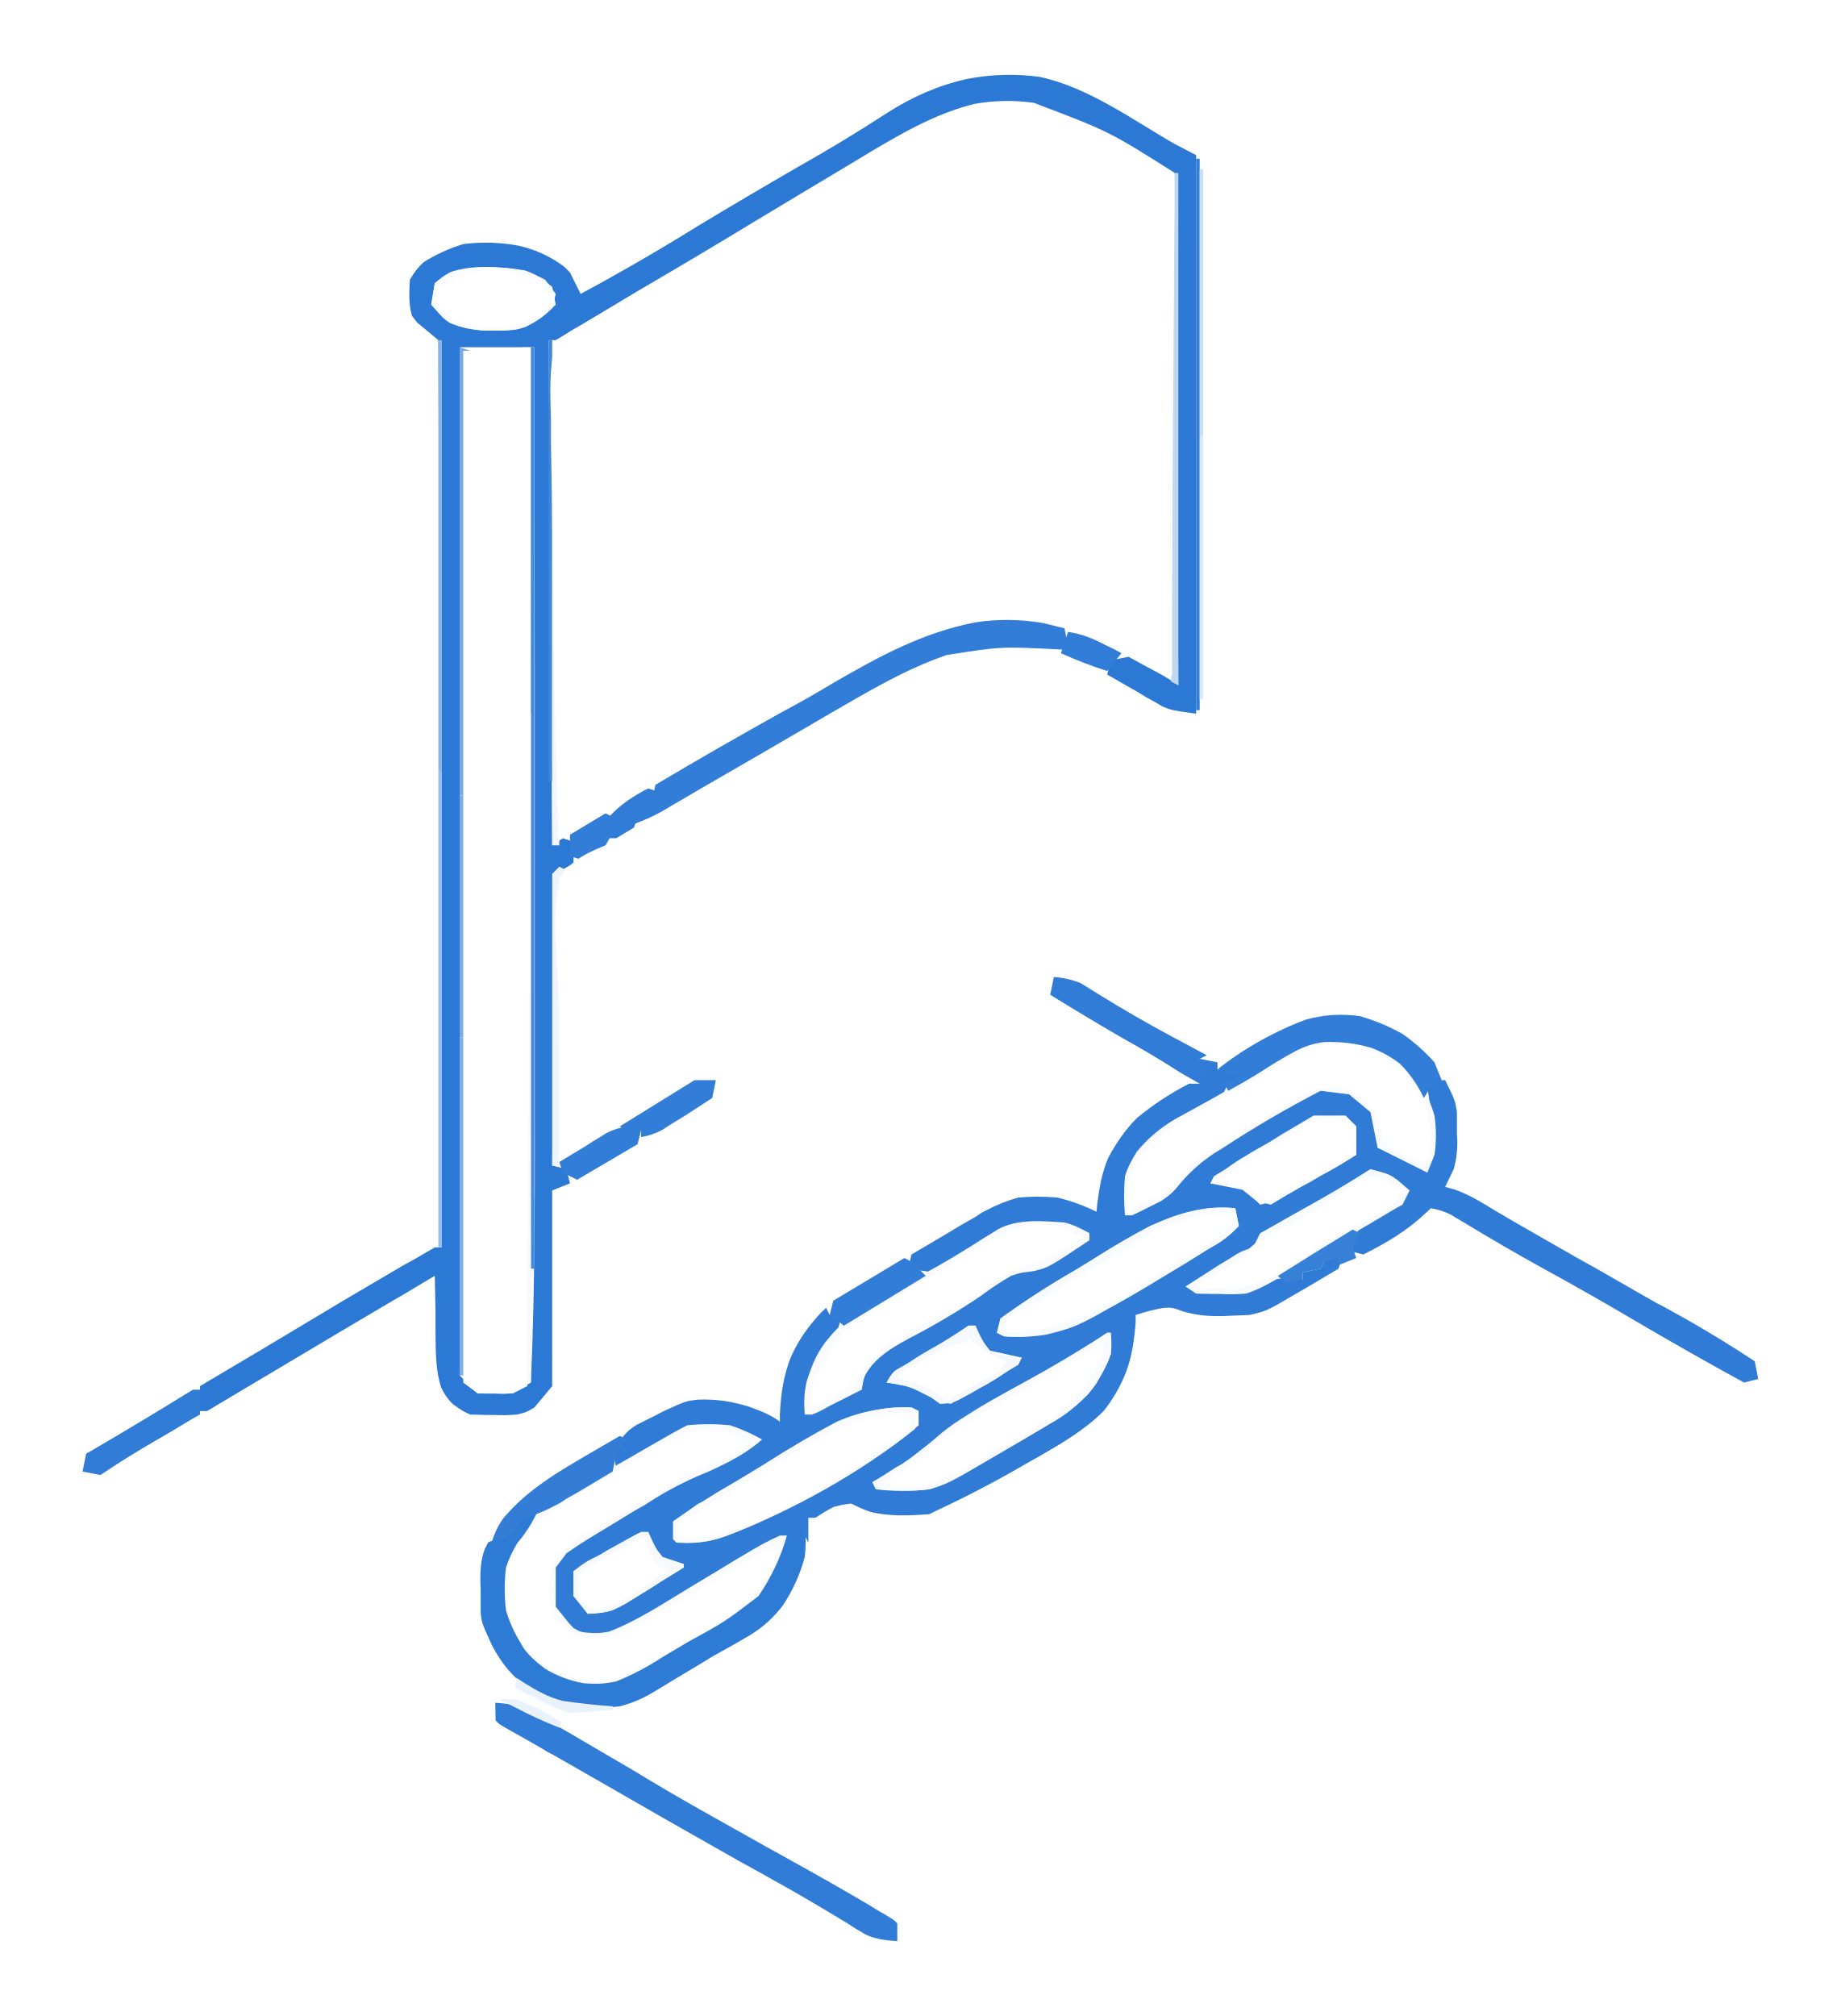
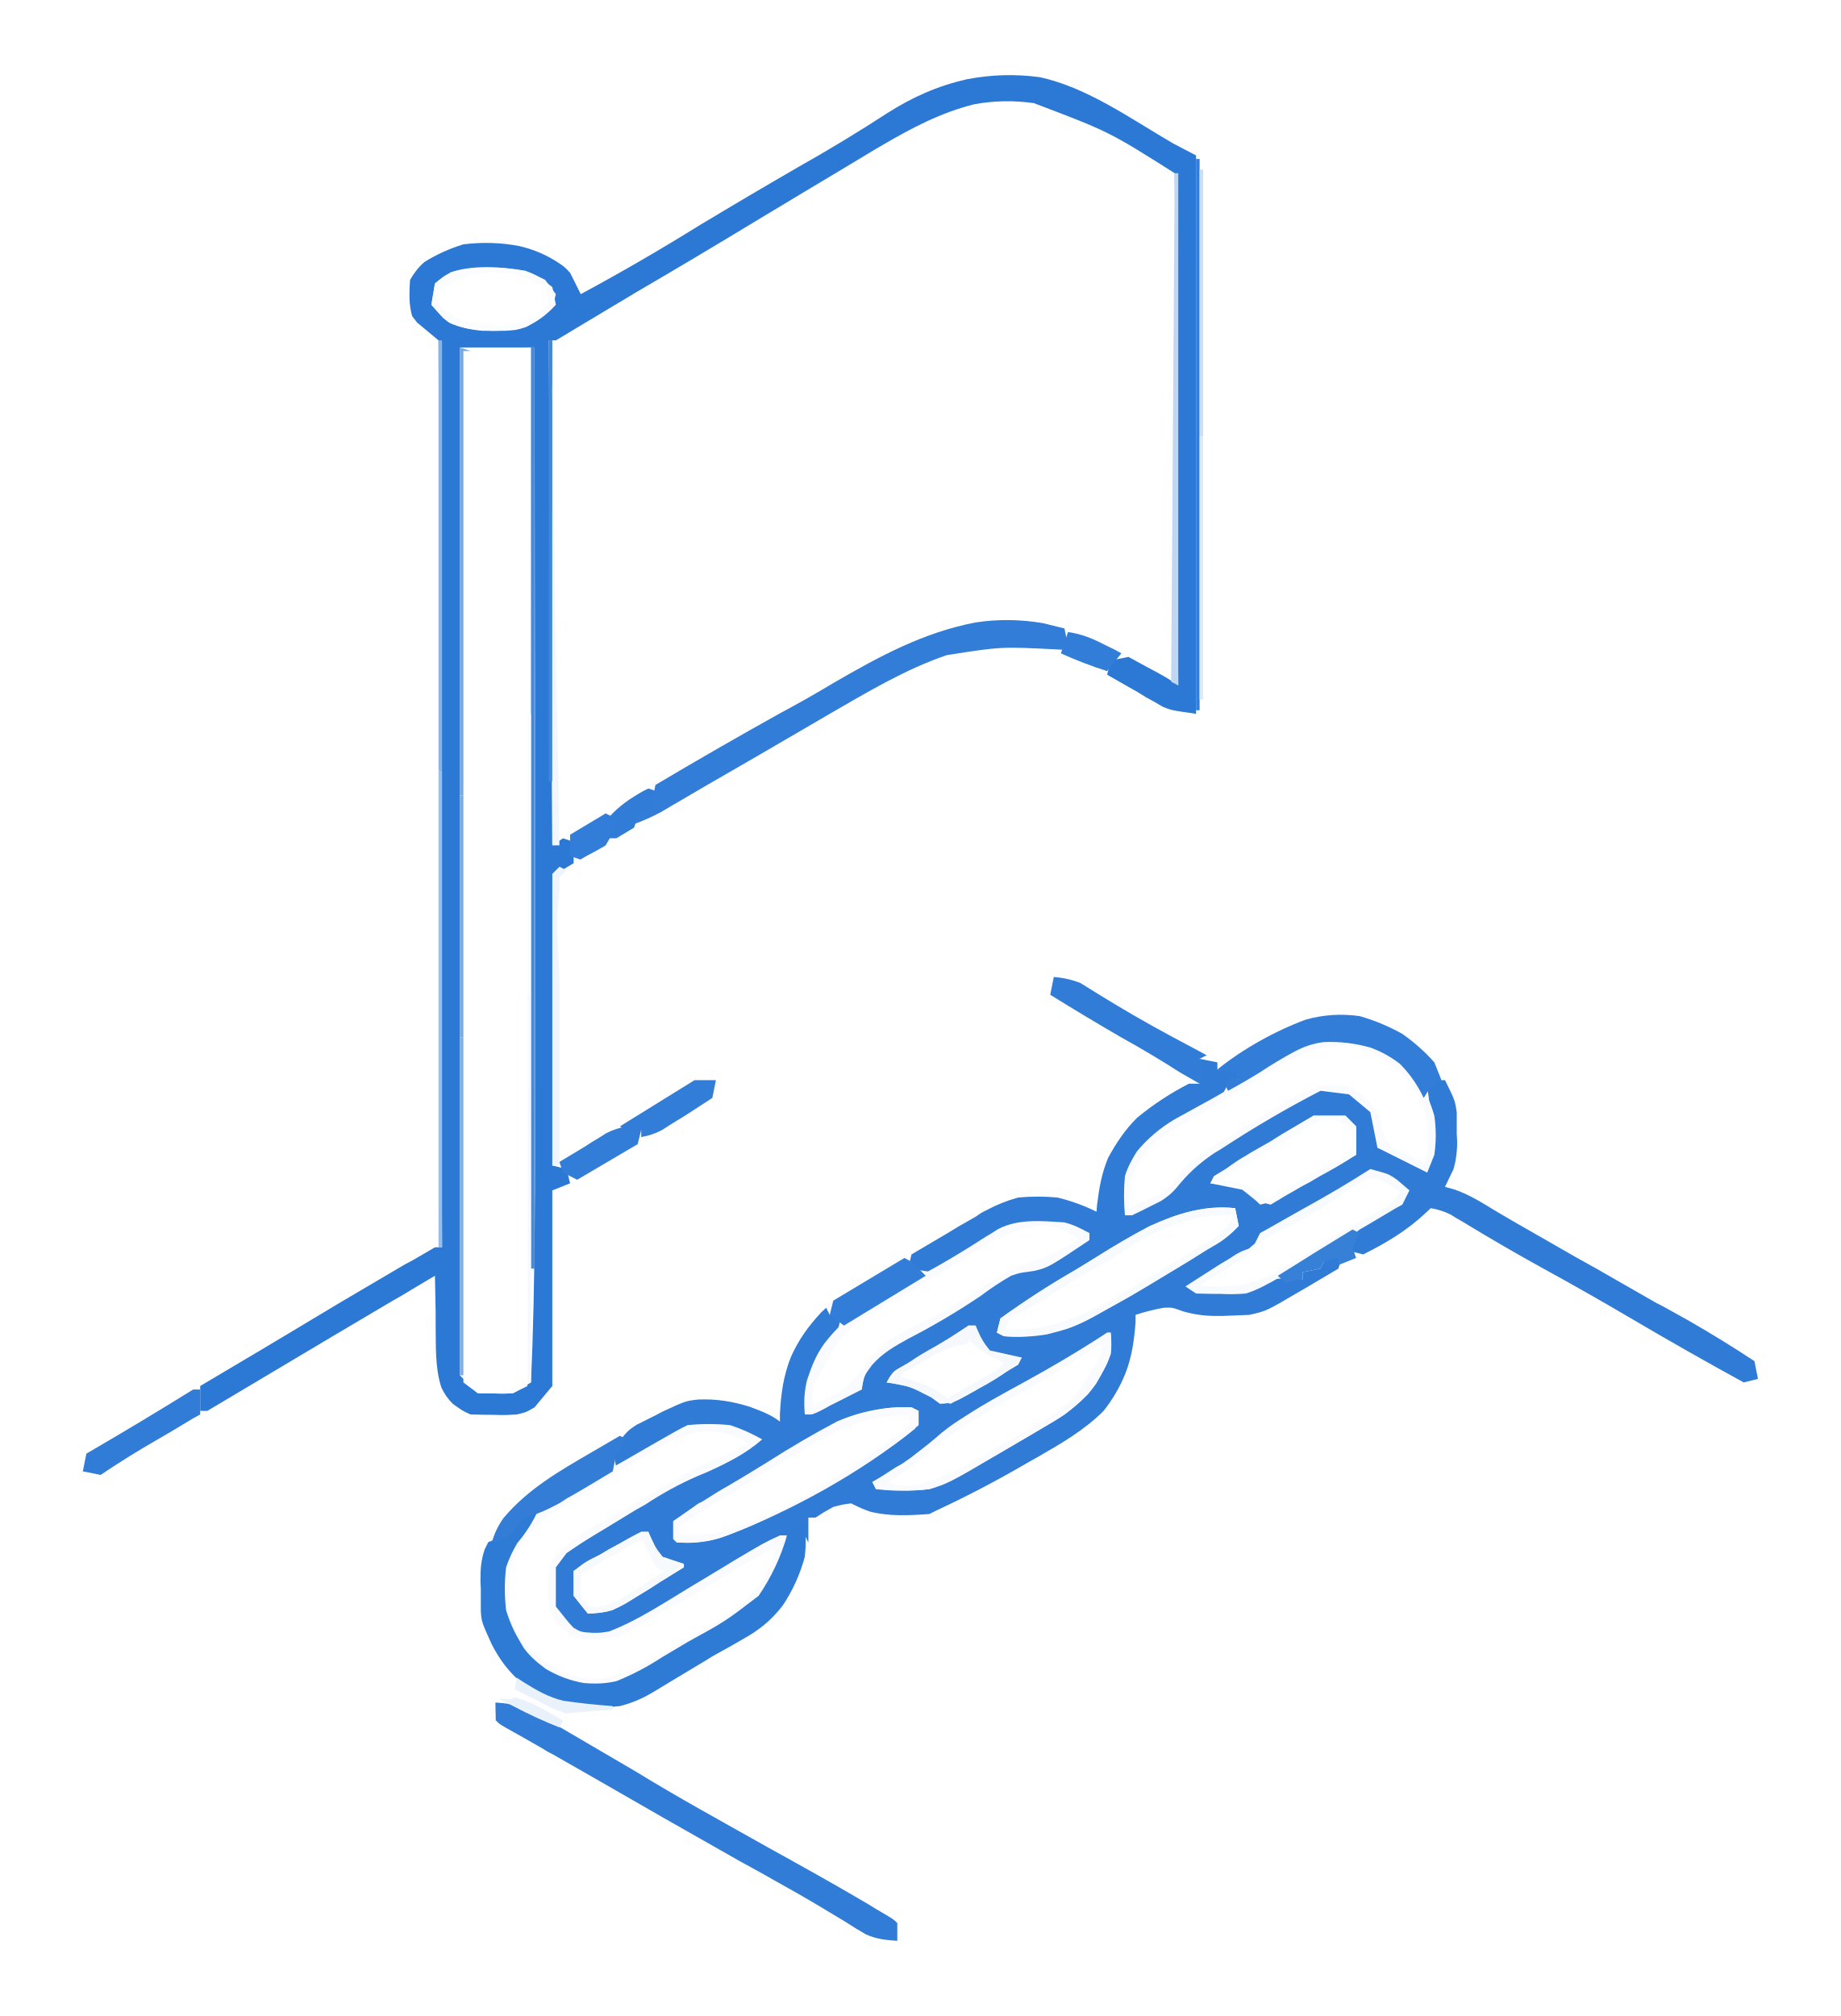
- <svg xmlns="http://www.w3.org/2000/svg" data-slopcamera-line-weight="1.5" width="557" height="610" viewBox="21.946 21.392 513.109 566.653">
+ <svg xmlns="http://www.w3.org/2000/svg" data-slopcamera-line-weight="2.5" width="557" height="610" viewBox="23.922 21.301 509.157 566.834">
  <defs>
    <mask id="a" width="557" height="610" x="0" y="0" mask-type="luminance" maskContentUnits="userSpaceOnUse" maskUnits="userSpaceOnUse">
      <path d="M0 0h557v610H0z" />
      <path d="M0 0h557v610H0zm275.4 49.4q-9.6 5.3-18.7 11.2-10.5 6.6-21.3 12.6-16 9.3-31.8 19-10.2 6.1-20.6 11.8l-.7-1.5Q181 99.6 179 97q-4.4-3.7-9.8-5.7c-5.1-1.6-10.5-1.8-15.8-1.8-3.8.6-6.6 1.6-10 3.3-3 1.4-3 1.4-5.4 3.2-1.8 2-1.8 2-3 4v8l1.8 2.9 1 1.6 1.2 1.5 4 2-1 256-26 15-18.3 11-27.3 16.2L44 430l-1 5 5 1 2.3-1.5 23.2-13.9 9.6-5.6 1.9-1 14.2-8.5 23-13.7L142 380v2.6l.2 9.4v4c0 7.8 0 7.8 1.6 15.4q1.2 2.5 3.2 4.6c2.6 2 2.6 2 5 3 7.6.4 7.6.4 15-.5 1.8-.7 1.8-.7 4-2.5l4-5v-55l5-2 5.2-3 3-1.6 3.1-1.9 3.2-1.9q12.9-7.5 25.5-15.6l1-5h-6l-2.4 1.5-9 5.4-3.8 2.4-5.6 3.4-1.7 1q-8.2 4.9-16.5 9.3 0-15.6.3-31l.1-14.5.2-14v-14.9l.4-5.6c1-2.5 1-2.5 2-4l2-.8q5.1-2.1 9.8-5l2-1.1q11-6.2 21.6-12.5l31-17.9 10.5-6.1c8.8-5.2 17.4-10.2 27.1-13.6l2.2-1c5-1.9 9.9-2.2 15.2-2.3h5.2c5.7 0 11 .4 16.4 2.3q6 3 11.7 6.4l6 3.5 2.8 1.7q4.2 2.3 8.5 4.4c2.8.3 2.8.3 5 0 1-1.7 1-1.7 2-4 .3-2.9.3-2.9.3-6.1V71.8c-.2-2.8-.2-2.8-1.3-5.2l-1-1.6-2-1.1-14.5-8-2.7-1.5-5.6-3c-6.7-3.8-13.7-7.5-21.4-8.8q-3-.2-6.1-.1h-2.2c-9.3.4-17.6 3-26 7M316 296l-1 5 24 14.2 16 9.8-2.4 1.6-8.2 5.4q-1.6 1.2-3.3 2.2c-2.5 1.8-4.1 3.8-6 6.4-2.2 3.5-4.4 7-5.6 11.1q-1.1 5-1.5 10.3l-4.2-2.2q-4.5-1.7-9.4-2l-2.6-.1-2.7-.1c-4.5.6-8 2.4-12.1 4.4l-10.8 6-3 1.7-9.2 5.3-2.9 1.7q-4 2.2-8.1 4.7l-2.4 1.4Q252.7 387 247 394q-2 3-3.4 6.3l-1.4 3c-1.8 4-2.4 7.5-2.8 11.9l-.2 3.3-.2 2.5-1.5-.8c-4.4-2.3-8.6-4.4-13.5-5.2q-5-.6-10 0-4.6 1.5-9 4l-2.4 1.3q-4.4 2.2-8.6 4.7l-2 1.1c-16 9-16 9-30 20.8q-3.9 4.8-6.3 10.4c-1.4 5.5-1.4 11.1-1 16.8.5 3.6 1.6 6.6 3 9.9q2.9 4.3 6.3 8c.8 2.4.8 2.4 1 4l-1 3-5 1v5q7.8 5 15.9 9.4 11.5 6.4 23.1 13.1 11 6.5 22.3 12.7Q244 553.3 267 567h5v-5q-14.2-9.2-29.2-17.2-20-10.7-39.4-22.3l-2-1.1-9.7-5.8-3.6-2.1-1.6-1q-4.6-2.7-9.5-4.5l1-4 1-1h2.5l3.4-.2 3.4-.2c3.7-.4 6.8-1.7 10.2-3.3q7-3.6 13.8-7.6l1.5-.8c12.8-6.9 12.8-6.9 24.1-15.8 3.4-4.2 5.4-8.8 7.3-13.8 1.2-3.4 2-6.4 1.9-10l-.1-3.3 2.3-.9 6.7-3.1 4.4 1 2.4.5c2.2.5 2.2.5 4.2 1.5q7 1.1 14 0c5-1.6 9.5-4.2 14-6.8l6-3.4c16-8.2 16-8.2 29.6-19.4q4-5.2 6.4-11.4 2.4-7.4 2-15c2-1 2-1 5-2q5 0 9.8 1.5c5.5 1.2 11.6 1.1 17.2.5 7.1-1.9 13.3-5.6 19.5-9.6q5.3-3.3 10.8-6.4l2.9-1.6 5.6-3.1c4.7-2.7 8.6-5.2 12.2-9.3 4.1 1.3 7.6 2.8 11.4 5l1.5.8 4.9 2.9 3.4 2 7.2 4.2 16.8 9.7 1.6 1 31.9 18 9.3 5.4 4-1-1-5q-16-9.8-32.4-19l-1.6-.9-6.4-3.5-15.6-8.9-2.6-1.4-12.3-7.2-2.4-1.4-4.4-2.7-2-1.1-1.6-1q-2.8-1.4-5.7-1.9l1.5-3q1.6-3.7 2-7.8c.2-4.7.2-9.4-1-14q-2-5.6-5.5-10.2-3.9-4.7-9-8-5.7-3.2-12-5c-3.8-.6-7.2-.6-11 0-7.4 1.8-13.8 5.4-20.2 9.3l-1.7 1-1.5 1q-2.7 1.2-5.6 1.7l-11.7-6.4-4-2.2Q333 304.1 320 296z" />
      <path d="M310.7 49.4c8.3 2 15 5.3 22.2 9.6l3.4 2 13.7 8v144q-5.1-2-9.8-4.5c-13-7-13-7-27.2-11.2-8.5-.9-16.3-.8-24.7 1.1-16.4 4.3-31 13.6-45.5 22.2q-7.5 4.4-15 8.5-11.2 6.2-22.5 13L178 258h-2l-.5-43.5v-3.2q-.7-47.2-.5-94.3 9-6.1 18.5-11.4 12-6.8 23.7-14 .8-.3 1.6-.9l8-4.8 9.6-5.8 1.6-1 8-4.7 14.6-8.8c21.4-13 21.4-13 33.7-16.1q8.1-1.5 16.4 0" />
      <path fill="#f2f2f2" d="m357 319 5 1v2h5l1 3-3 1-2 4-1.4.7-6.2 3.5-2.2 1.2q-6.7 3.4-12.2 8.6c-2 2.5-3 5-4 8q-.9 5.5-1 11l6.6-3.6 1.9-1q4-1.9 7-5l1.4-1.8c2.8-3.5 5.8-5.7 9.6-8l2.4-1.5 2.5-1.5Q379 333.5 391 327l8 1 3.4 2.9 2 1.6 1.6 1.5 1 2v8l2 .2c4.2 1.1 7.4 3.4 11 5.8 1-1.7 1-1.7 2-4 .6-6.4 0-12.7-1-19l2-2h3c2.8 5.7 2.8 5.7 3.3 9v6l.1 2q.1 4.1-1 8l-2.4 5 2.5.7c4.2 1.4 7.8 3.7 11.6 6l5.1 3 2.8 1.6 15 8.6 5.4 3 17.1 9.8 1.6.8 7.2 4q9.6 5.5 18.7 11.5l1 5-4 1q-15.7-8.6-31-17.6-12.7-7.5-25.5-14.5-11.4-6.3-22.4-13l-1.9-1.1-1.6-1q-2.6-1.3-5.6-1.8l-1.4 1.3c-5.3 5-11 8.4-17.6 11.7l-4-1 1-4c3-3.4 5.8-5.6 9.8-7.8l4.2-2.2v-4l-7-4q-5.7 2.1-10.9 5.2l-1.7 1-3.4 2-5.3 3c-5.8 3.3-11 6.6-16 11.2q-4.1 3.6-9.2 6l-2 1.1-4.5 2.5 2 1q7 .5 14 0 2.8-1 5.3-2.3c1.7-.7 1.7-.7 4.1-.9l6.6.2v-2l5-1 2-4 4 1-1 3-9.1 5.4-2.6 1.5c-8.5 5-8.5 5-13.3 6.1l-7.4.3h-2c-3.3 0-6.1-.4-9.3-1.3-3-1.1-3-1.1-5.4-1q-4 .7-7.9 2v2c-.4 5.1-1 9.6-2.8 14.3q-2.3 5.8-6.2 10.7c-5.4 5.4-11.8 9.1-18.4 12.9l-3.2 1.8Q295.9 440 283 446l-2 1c-5.6.4-11.3.7-16.7-.7-2.2-.8-2.2-.8-5.3-2.3-2.3.3-2.3.3-5 1-2.7 1.5-2.7 1.5-5 3h-2v7l-2-4-2 2-4.5 1.7q-8.4 3.5-16 8.4l-5.8 3.5-3 1.7-12.4 7.4-2.1 1.3-2 1.2-1.6 1c-1.6.8-1.6.8-4.6 1.8h-8l-3.4-2.9-2-1.6-1.6-1.5-1-2v-11q2.8-4.2 6.7-7.3l6-3.4 4.5-2.6 2.4-1.3 9.5-5.8c6.4-4 12.3-7.5 19.6-9.8 3.6-1.3 6.4-3.4 9.3-5.8q-5.1-2.5-10.7-3.5c-3.3-.2-6-.1-9.3.5-5.3 2-10.2 5-15 8l-3 1.8-2 1.2-1-5c4-5.3 4-5.3 6.7-7.1l5.4-2.7 1.9-1c6.5-3 6.5-3 10-3.4 5.2-.2 9.5.5 14.4 2 3.2 1.2 6 2.2 8.6 4.2v-2.2c.3-5.7 1-10.7 3.1-16 2.2-4.9 4.9-8.6 8.5-12.5l1.4-1.3 1 2 3 1c-.3 1.8-.3 1.8-1 4l-2.9 3.9q-2.3 3.1-3.7 6.9-1.4 6-2.4 12.2l2.7-1.5 3.6-2 1.8-1 4.9-2.5h3l1-6c4.8-4.7 9.7-8.1 15.7-11.2q6.4-3.6 12.6-7.4l2.3-1.4q5-3 9.7-6.3l2.7-1.7 5-.5c4.7-1.2 9-4.7 13-7.5h2v-2c-5.6-2-10.8-2.3-16.7-2.4-3.3.4-5.5 1-8.4 2.4q-5.6 3-10.8 6.2l-2.4 1.4-5.7 3.4-7-1 1-4 10-5.9 3.3-2 4.9-2.8c1.4-1 1.4-1 3-1.8q4.1-2.2 8.8-3.5 5.5-.5 11 0 5.8 1.4 11 4l.2-2.2c.6-4.7 1.3-8.7 3.1-13 2.3-4.2 4.7-7.8 8.1-11.2q6.8-5.6 14.6-9.6h3zm32 16-28 17-1 2 10 2 4 4c3.2-.7 5.8-1.8 8.7-3.4l2.6-1.5 2.8-1.5 2.7-1.6q5.3-2.8 10.2-6v-8l-3-3zm-46 31q-7.6 4-15 8.7l-6 3.7q-10.9 6.3-21 13.6l-1 4 2 1q6.6.5 13-1c13.3-4 25-11.7 36.8-18.8l2-1.2 5.3-3.3 1.7-1q4-2.2 7.2-5.7l-1-5c-8.5-1-16.4 1.6-24 5m-91 25 1 2Zm40 3-1.5 1q-8.4 5.6-17 10.4c-2.5 1.4-2.5 1.4-3.8 3.3l-.7 1.3 1.8.3c6.3 1.2 6.3 1.2 9.1 2.7l4.1 3c2.2-.1 2.2-.1 5-1q4.6-2.4 8.8-5l2.4-1.5 5.8-3.5 1-2-9-2c-1.9-2.4-3-4-4-7zm39 2-2 1.3q-10 6.4-20.4 12.1c-16.6 9.1-16.6 9.1-31.4 20.7-3.7 3.2-8 5.5-12.2 7.9l1 2q7.5.9 15 0c5.8-1.7 10.9-5 16-8l3-1.7 8.4-4.9 3.4-2c7.5-4.3 7.5-4.3 13.8-10.1q4.2-5.1 6.4-11.3c.3-2.1.2-3.8 0-6zm-76 25q-9.8 5.2-19.2 11.2-7 4.4-14 8.4l-4.8 3q-1 .4-2 1.2l-6 4.2v5l1 1c4.2.1 7.8 0 11.8-1.2 15-5 28.7-13.6 42.2-21.7l2.2-1.4q6.2-3.8 11.8-8.7v-4l-2-1q-10.9-.4-21 4m-55 31-4.1 2.2-2.4 1.3-2.6 1.4-2.5 1.5c-4 2-4 2-7.4 4.6v7l4 5q3.6 0 7-1 5.3-2.9 10.4-6l2.8-1.8 6.8-4.2v-1l-6-2c-1.9-2.4-3-4-4-7z" />
      <path fill="#f7f7f7" d="M312 43c13.3 2.8 25.8 11.8 37.5 18.6L356 65v157c-7-1-7-1-9.4-2l-2.2-1.3-2.4-1.3-2.4-1.5-2.5-1.4-6.1-3.5 1-4 5-1 5.3 2.9 3 1.6c2.7 1.5 2.7 1.5 5.7 3.5l-1-144c-18.5-11.7-18.5-11.7-39.6-19.7q-8.4-1.2-16.7.3c-9.3 2.3-17.5 6.6-25.7 11.4l-1.9 1.1-11.3 6.8-8.7 5.2-13.8 8.3q-16.8 10.2-33.6 20L176 117h-2l1 142 3-2 3 1v6l-5 3-1 82 4 1 1 4-5 2v55l-5 6c-2.4 1.4-2.4 1.4-5 2-3.3.2-3.3.2-6.8.1h-1.8l-4.4-.1c-2.2-1-2.2-1-5-3q-2-2-3.2-4.6c-1.8-5.5-1.5-11.6-1.6-17.3V390l-.2-10-1.7 1-8.2 4.9-1.6.9-16.9 10L78 418h-2v-7l2.7-1.6 10.1-6 4.4-2.6 22.7-13.6 17.5-10.3 2.6-1.4 6-3.5h2l-1-255-6-5-1.4-1.8c-1-3.4-.8-6.7-.6-10.2 1.2-2 2.2-3.4 4-5q5.1-3.2 11-5 8-1 15.8.5 6 1.4 11.1 4.8c1.6 1.1 1.6 1.1 3.1 2.7l3 6q16.9-9.1 33.3-19.3 13.8-8.3 27.8-16.4 12.8-7.2 25.1-15.2c7.1-4.5 14-7.6 22.3-9.5q10.3-2 20.5-.6M146.4 97.9c-2 1.1-2 1.1-4.4 3.1l-1 6 2.1 2.4 1.2 1.3c1.8 1.5 1.8 1.5 4.5 2.4 4.4 1.2 8.4 1.3 13 1.2 3.1-.2 3.1-.2 5.7-1 2.8-1.4 5-2.8 7.2-5l1.3-1.3-1-5-2.7-2-1.6-1c-1.7-1-1.7-1-3.4-1.6-6.6-1.1-14.6-1.7-21 .5M149 119v289l5 5h10l5-3c1.3-28.5 1.1-57 1.1-85.4V214l-.1-95z" />
      <path d="M169 119v42.9q0 80.6-.5 161v3.3L168 411l-4 2c-2.6.2-2.6.2-5.2.1H156l-2-.1-4-3V120c17-1 17-1 19-1" />
      <path fill="#070707" d="M213 422q6-.6 12 0 4.6 1.5 9 4c-4.5 4-9.6 6.5-15 9l-3.1 1.3q-7.6 3.3-14.7 8l-3 1.7-8.2 5-2 1.2c-4.6 2.8-4.6 2.8-9 5.8l-3 4v11l2.4 3 1.3 1.6 1.3 1.4c2.1 1.2 2.1 1.2 5.4 1.4 2.2 0 2.2 0 4.6-.4 7.8-3 14.9-7.7 22-12l10.3-6.2 2.6-1.6c8.6-5.1 8.6-5.1 13.1-7.2h2q-2 9.1-7 17c-6.7 7.4-17.1 11.9-25.7 16.7l-6 3.6q-4.4 2.7-9.3 4.7-4.6 1-9.1.5c-4-.7-7.2-2-10.6-3.9q-4.6-3.1-7.9-7.5c-1.7-2.6-3-4.9-4-7.8q-1.3-7.1-.4-14.3c1.1-3.8 2.7-6.8 5-10 5.8-6 12.4-10.4 19.7-14.5l2.9-1.7 8.4-4.8 4.5-2.6c8.7-5 8.7-5 11.5-6.4m179.9-108.4c4 0 7.8 0 11.8 1q3.2 1.4 6.3 3.4l2 1.2q2.7 2.2 5 4.8 3.3 5.1 5 11 .8 5.5 0 11l-2 5-14-7-2-10-6-5-8-1q-14.3 7.4-27.7 16.2l-2.3 1.4c-4.3 2.9-7.4 5.8-10.6 9.8-1.4 1.6-2.6 2.5-4.3 3.6l-2.8 1.4-3 1.5-2.3 1.1h-2q-.5-5.5 0-11c.8-2.6 1.9-4.6 3.4-7q4.5-5.4 10.6-9l10.9-6q9-5.1 18-10.8c8.5-5.4 8.5-5.4 14-5.6M319 365c2.7.7 4.6 1.7 7 3v2c-11.4 7.6-11.4 7.6-15.3 8.6l-2 .3c-2.3.3-2.3.3-4.7 1.1q-4.5 2.6-8.6 5.7-9.8 6.6-20.3 12c-3.8 2.1-7.2 4-10.2 7.4-2 2.7-2 2.7-2.7 5.3l-.2 1.6-6.9 3.5-2 1-1.8 1-1.8.9-1.5.6h-2c-.3-3.4-.2-6.2.6-9.6 1.3-3.9 2.5-7.1 5-10.5 3.1-4 6.4-7.1 10.7-9.8l8-4.5 5.3-2.9 3.4-2q9-4.9 17.6-10.5l2-1.2 1.7-1.1c5.7-3 12.5-2.3 18.7-1.9" />
      <path fill="#f3f3f3" d="M168 446h3q-2.3 5-5.8 9.1-2 3.3-3.2 6.9-.7 6 0 12c1 3.3 2.2 6 4 9l1 1.7c1.8 2.4 3.7 4 6.1 5.8q5 3 10.7 4c3.3.3 6 .2 9.2-.5q6.7-2.7 12.8-6.7l7.4-4.4c10.4-5.7 10.4-5.7 19.8-12.9q5.4-7.9 8-17l5-3q.5 4.5 0 9-2 7.4-6.2 13.7c-2.7 3.5-5.5 6-9.2 8.3l-5 2.9-5.4 3-2.6 1.6-7 4.2-2 1.2-3.8 2.3c-3.5 2.2-6.8 3.8-10.8 4.8q-8.6 1-16.8-.6c-4.6-1.6-8.3-4-12-7-3.2-3-5.2-5.9-7.2-9.7-2.9-6.4-2.9-6.4-3.1-9.4V468l-.1-2.1c0-3.3.1-5.8 1.2-9l1-2 2.7-1.1c2-1 3.3-1.9 4.8-3.4z" />
      <path fill="#070707" d="m276 417 2 1-1 5c-15.4 12.4-34.5 23-53 30.1q-5.4 2-11.1 2l-2.9-.1-1-1v-5q16.3-10.7 33.4-20.4l5.2-3.2c5-3.1 9.5-5.5 15.2-6.8l1.8-.5c3.9-1 7.4-1.3 11.4-1.1" />
      <path fill="#efefef" d="m312.9 196.5 6.1 1.5 1 5-1 1-2.1-.1c-15.7-.8-15.7-.8-31 1.6-11.7 4-22.3 10.4-32.9 16.5l-2.9 1.7-16.3 9.5-17.3 10-3.4 2-4.8 2.8-2.7 1.6q-3.7 2-7.6 3.4c.8-1.9.8-1.9 2-4 1.6-1.3 1.6-1.3 3-2l1-5q17.5-10.4 35.3-20.3 7.5-4 14.8-8.4c12.8-7.4 25.2-14.2 40-17q9.3-1.4 18.8.2" />
      <path fill="#080808" d="m367 361 1 5q-9.5 7.4-20 13.4l-1.7 1c-23.2 13.8-23.2 13.8-32.3 16.1q-6 1-12 .5l-2-1 1-4q10.1-7.3 20.9-13.5l5.8-3.4 2.8-1.6 6.1-3.8c9.4-5.7 19.2-9.7 30.4-8.7" />
      <path fill="#f0f0f0" d="M159 500c3.3.2 6 .6 9.1 2l7 3.8 2.7 1.5 20.5 12c12.2 7.5 24.7 14.3 37.1 21.3l6.5 3.6 1.6.9q10.3 5.7 20.5 11.7l2.1 1.3c4.8 2.8 4.8 2.8 5.9 3.9v5c-3.2-.2-5.9-.5-8.8-1.8q-3-1.7-5.7-3.5L253 559l-2.5-1.5q-6.7-4-13.6-7.8l-3-1.7-6-3.3Q207 532.9 186.4 521l-11.2-6.4q-1.5-.7-3-1.7l-5.6-3.2-2.5-1.4-2.3-1.3c-1.7-1-1.7-1-2.7-2z" />
      <path fill="#070707" d="M331 396h1c.2 2.7.2 2.7 0 6-1 2.8-1 2.8-2.6 5.5l-1.4 2.7c-2.6 3.7-5.4 6.2-9 8.8q-6 3.8-12.4 7.5l-5.8 3.4c-14.5 8.5-14.5 8.5-19.8 10.1q-4 .5-8 .3l-2.1-.1-4.9-.2-1-2 2.8-1.7 3.7-2.4 1.8-1q5.1-3.4 9.5-7.3c4.4-4 9.2-6.7 14.3-9.5l2.8-1.6 8.1-4.5 7.8-4.4 1.6-1q7-4 13.6-8.6" />
      <path fill="#080808" d="M405 350c5.2 1.4 5.2 1.4 7.5 3l3.5 3-2 4-2 1.1-7.4 4.4-3.3 1.9q-11 6.3-21.7 13c-3.2 1.8-6.1 3.5-9.6 4.6q-3.6.3-7.3.1h-2l-4.7-.1-3-2 7.8-5 2.2-1.4 2.2-1.3 2-1.3c1.8-1 1.8-1 4.8-2l2-4 2-1.1 7.4-4.2 3.2-1.8q9.3-5.1 18.4-10.9" />
      <path fill="#060606" d="M389 335h9l3 3v8l-2.7 1.5q-10.8 6.1-21.3 12.5l-4-1-5-4-8-1q4.4-4.6 9.9-7.7l1.6-1 5.3-3 3.5-2.2z" />
      <path fill="#050505" d="M159 96.6c4 .1 7.3.5 11 1.9l3 1.5 3 4-1 4c-2.4 2-4.4 3.7-7.3 5.1-4.2 1.4-8.1 1.2-12.5 1.2-2.7-.3-4.8-.6-7.3-1.6-2.8-1.6-4.8-3.2-6.9-5.7l1-6c5.4-4.4 10.3-4.5 17-4.4" />
      <path fill="#efefef" d="M402 307q6.3 1.8 12 5 5 3.5 9 8l2 5-1.4.8c-1.7 1.1-1.7 1.1-2.7 2.8l-.9 1.4-.8-1.6q-2.4-4.5-5.9-8c-2.6-2-5-3.3-8.1-4.5q-6.5-1.9-13.3-1.6c-3 .4-5.4 1.2-8.1 2.6q-5 2.7-10 6-4.2 2.6-8.8 5.1l-1-2 2-2 2 1-1-2-5-1c7.2-5.8 16.2-10.8 24.8-14q7.4-2.1 15.2-1" />
      <path fill="#0a0a0a" d="M200 452h2l2.1 4.5c1 1.7 1 1.7 2.9 3.5l5 1q-5.9 4.8-12.4 8.7l-1.9 1.2c-2.5 1.6-4.8 2.9-7.7 3.6l-5 .5-4-5v-7l15-8.9 2.2-1.2z" />
      <path fill="#0c0c0c" d="M292 394h2l1.3 2.9c.9 1.7 1.6 3 3 4.4q4.2 1.4 8.7 1.7c-3 3.4-6.2 5.4-10 7.6l-2.2 1.1-2.3 1.3-5.5 3c-3-.7-5.2-1.6-7.9-3q-3.6-2-7.6-2.7l-2.5-.3c4-4.5 8.5-7.3 13.8-10.2l4.6-2.7 2-1.1c1.6-.9 1.6-.9 2.6-2" />
      <path fill="#f0f0f0" d="M316 296q4 .3 7.5 1.7l5 3.1q10 6.2 20.4 11.8l3 1.6 7.1 3.8-2 1 1 3-1 4-5.4-3.1q-8.1-5.2-16.6-9.9-10-5.8-20-12z" />
      <path fill="#eee" d="m194 425 2 1-1.4 1.7-1.6 2.3-1 5-8.2 4.9-2.4 1.4-2.3 1.3-2 1.3c-3.4 1.8-6.4 3.3-10.1 4.1l-1.7 2.4-2.3 2.6c-2.7 1.3-2.7 1.3-5 2q1-3.7 3.3-6.9c6.9-8.2 15.7-13.2 24.8-18.5z" />
      <path fill="#f1f1f1" d="M74 412h2v7l-2 1.1-7 4.2-3.1 1.8q-8.2 4.7-15.9 9.9l-5-1 1-5 1.4-.8Q59.8 420.8 74 412" />
      <path fill="#efefef" d="M274 375c2 1 2 1 6 5l-23 14-4-3 1-4zm-59-50h6l-1 5-7.7 5-2.3 1.4-2.1 1.3-2 1.3q-2.8 1.5-5.9 2v-2l-3 1-3-2z" />
      <path fill="#ececec" d="M356 66h1v155h-1z" />
      <path fill="#4a4a4a" d="M350 70h1v144l-2-1z" />
      <path fill="#d6d6d6" d="M169 119h1v144h-1z" />
      <path fill="#efefef" d="M196 338c2.3.4 2.3.4 4 1l-1 4-17 10-4-2-1-3 7.3-4.4 2-1.3 2-1.2 1.9-1.2c2-1 3.6-1.5 5.8-1.9" />
      <path fill="#787878" d="M143 238h1v134h-1z" />
      <path fill="#9f9f9f" d="m149 119 3 1h-2v125h-1z" />
      <path fill="#dedede" d="M174 117h1v124h-1z" />
      <path fill="#898989" d="M143 117h1v121h-1z" />
      <path fill="#1a1a1a" d="m165 493 1.8 1.2c3.7 2.3 7.1 4.3 11.3 5.3q6.9 1 13.9 1.5v1l-13 1-2 4q-6.6-2.6-13-6l-4-2h4z" />
      <path fill="#d6d6d6" d="M169 263h1v115h-1z" />
      <path fill="#0b0b0b" d="M168 301h1v109h-1z" />
      <path fill="#949494" d="M149 313h1v95h-1z" />
      <path fill="#0f0f0f" d="M175 165h1l1 94h-2z" />
      <path fill="#e9e9e9" d="m400 367 2 1-2 4 1 3-5 2v-2l-4 1-1 2-5 1v2l-5 1-2-2 7.7-4.8 2.2-1.4z" />
      <path fill="#131313" d="m177 265 2 1-2 2v81h-2v-82z" />
      <path fill="#efefef" d="m190 250 4 2-4 7-7 4-3-1v-6zm130-51c3.9.6 6.9 1.8 10.3 3.6l2.7 1.3 2 1.1-4 5q-6.6-2.1-13-5z" />
      <path fill="#060606" d="M168 222h1v79h-1z" />
      <path fill="#3d3d3d" d="M357 69h1v75h-1z" />
      <path fill="#f0f0f0" d="m202 243 3 1-3 5c-1.7 1.3-1.7 1.3-3 2l-1 3-5 3h-2l2-4-2-2c2.9-3.2 5.9-5.2 9.6-7.3z" />
      <path fill="#292929" d="M357 144h1v74h-1z" />
      <path fill="#9a9a9a" d="M149 245h1v68h-1z" />
    </mask>
  </defs>
-   <g fill="#2474d4" stroke="#2474d4" stroke-width="1.5" stroke-linejoin="round" vector-effect="non-scaling-stroke" mask="url(#a)">
+   <g fill="#2474d4" stroke="#2474d4" stroke-width="2.5" stroke-linejoin="round" vector-effect="non-scaling-stroke" mask="url(#a)">
    <path d="M316 295c4.7.4 8.2 2.6 12.2 5l4.2 2.4 2.3 1.3 11.9 6.6 4.3 2.4 2.1 1.2q3 1.6 5.7 3.5c3 1.8 3 1.8 5.8 1.6q5.1-2.2 9.6-5.4c10.2-6.3 19.4-9.2 31.3-6.5 5.5 1.6 9.4 4 13.6 7.9l2 1.7c6.6 6.9 9.2 15.1 9.3 24.6q-.3 6.9-1.3 13.7l2.5 1.3q14.1 7.5 28 15.5l11 6.3 31.3 18 3.3 2 3 1.9 2.7 1.6c2.2 1.4 2.2 1.4 4.2 3.4-.4 2.6-.4 2.6-1 5-6.7-.4-11.3-3-17-6.2l-2.8-1.6q-15-8.5-30-17.3l-17-10-3.3-1.8-8.9-5.1-2.8-1.6-2.6-1.4-2.4-1.2c-2.8-1-4.4-.7-7.2.2l-5 4-7 4q-7.2 3.9-14.2 8.1l-2.6 1.7-5.1 3.1c-9 5.6-17.4 8.2-28.1 7.1q-4.7-1.2-9.3-2.6c-2.7-.6-2.7-.6-5.4.5-3.2 3-3.4 5.5-4.2 9.7-2.7 11.9-7.4 19.2-17.6 26L313 431l-3 1.8c-29.8 17.8-29.8 17.8-42.8 14.6l-5.6-1.7c-4.1-1-7 .1-10.8 1.7-3.8 3.6-3.6 6.5-4.3 11.5-1.3 7.6-5.6 15.2-11.5 20.2q-6.2 4-12.7 7.7l-7.5 4.5-2.7 1.6-5.2 3.2c-9 5.5-16.3 7-26.9 6-3.3-1-6-2.3-9-4l-3.6-1.7-2.4-1.3v-2h-2c-7.3-9.4-10.4-19-9-31 4.7-17 17.4-24.7 32-33l3.4-2 7.3-4.2c10.2-6 18.2-10.4 30.3-7.8q6.1 2 12 5v-2.4q.3-17.6 13-30c3.5-2.9 7.4-5 11.4-7.2l5.6-3 3-1.7 16-9.3 6.1-3.6 2.6-1.5c8.9-5 16.6-4.8 26.3-2.3l5 2q0-1.2.3-2.3c1-7.2 2.6-12.7 6.7-18.7l1.7-2.4c3-3.3 6.3-5.5 10-8l2.2-1.3 5.1-3.3-12.8-7.6-3.6-2.2q-9.7-5.7-19.5-11C316 303 316 303 314 301c.6-4.6.6-4.6 2-6m55.6 29.3-6.3 3.8-3.1 2-12.7 7.4c-6.6 4-11 8.4-13.2 16q-.5 4.8-.3 9.5l6.8-3.2 3.8-1.8c3.7-2.2 4.3-3.5 6.4-7 5-4.5 11-8 16.8-11.5l2.4-1.4 4.7-2.8 5.4-3.3c5.4-3.2 9.3-5 15.7-4 3.7 1.7 6 3.5 8 7l1.3 4.6c1.1 3.4 1.4 4.2 4.5 6.3l3.2 1.1 6 3c2.1-6.4 2-13.7-.7-20-3.5-6.8-9.5-11.6-16.3-15-12.2-3.5-22.4 3-32.4 9.3m14.4 13.4-2.9 1.7-3 1.8-2.8 1.7-8.3 5.1-2.5 1.5-5.5 3.5v1l2 .3c5.4.9 9 1.7 13 5.7l1.7-1 2.4-1.5 2.7-1.7 7-3.7 3.8-2 3.6-1.9c3.1-2 3.1-2 3.8-5.8.4-3.5.4-3.5-2.1-5.8-5-2.8-8.2-1.8-13 1m13.6 16.2q-10.6 8-22.7 13.5c-3.3 1.8-5.3 4-7.9 6.6q-3.3 2.2-6.8 4.2L356 382v2c9.8.6 16.7.4 25-5l3.8-2.3 6.2-4q7.2-4.5 14.7-8.5c6-2.9 6-2.9 9.3-8.2-5.7-4.1-9.4-6.8-15.4-2m-65 18.3q-4 2.7-8.2 4.9-6.3 3.3-12.2 7.5-4.5 2.8-9.4 5.1c-2.2 1.4-2.2 1.4-3.8 5.3 1.2 1.4 1.2 1.4 4.7 1.3 15.5-.4 27.6-8.7 40.4-16.5l7.9-4.8 4.3-2.6 3.8-2.2c3-2.2 4.3-4 5.9-7.2-1.2-1.4-1.2-1.4-4.6-1.4-10.5.2-20.3 4.8-28.8 10.6m-44.1 1.5q-8.6 5.4-17.4 10.5C256 394 256 394 247 411v7c10.8-4.4 10.8-4.4 17.8-13.1 4-6.5 13.5-9.8 20-13.4q7-3.9 13.6-8.4c4.4-2.9 8.3-5 13.4-6.4 4.7-1.5 9-4.2 13.2-6.7-3.8-3.8-6.8-4.7-12.2-5.4-8.5.9-15.3 4.5-22.3 9.1M292 396l-1 2-2.1.4c-3.9.8-6.7 2.6-10.1 4.5l-3.8 2.2c-3 1.6-3 1.6-4 3.9l2.3.8 3 1 2.9 1c2.7 1.1 4.6 2.4 6.8 4.2l8.4-4.9 2.5-1.4c4.2-2.1 4.2-2.1 7.1-5.7l-3.7-1.7c-3.4-1.7-5.8-3.4-8.3-6.3m30 6.4q-9 5.7-18.3 10.8c-9.6 5.3-18.5 10.5-26.6 18q-4.7 3.8-10.1 6.8c3.8 2.5 6.6 2.6 11 2 9-2.4 16.8-7 24.7-11.9l3.5-2c14.6-8.2 14.6-8.2 23.5-21.5q.8-3.3 1.3-6.6c-3.5 0-6.2 2.5-9 4.4M243 429l-7.3 4.3q-13.6 8.1-26.7 16.7l1 4c21.7 2.2 46.9-17.3 64-29l3-3-1-4c-12.4-.5-22.8 4.5-33 11m-40-1-4.1 2.5q-6 3.5-11.7 7.1l-6.3 3.9c-8.6 5.3-16 10.2-18.9 20.5-.8 8.3-.9 15 4 22 5.9 6.3 11.8 10 20.6 10.6 7.9-.2 13.7-3.7 20.4-7.6l2.8-1.6 9.2-5.3 3-1.8c8.4-5 13.8-10.8 17-20.3l-1-3q-10.4 5-20.1 11.3-6.7 4.3-13.9 7.7l-5.3 3.2c-5 3.1-8.6 4.2-14.7 3.8-3.8-1.3-5.5-2.3-7.9-5.7-1.7-5-1.7-9.3-.2-14.4 4.8-6.7 13.5-10.4 20.5-14.4q7.7-4.4 15.2-9 5.8-3.3 12.1-5.6 4.4-2 8.3-4.9c-9.3-7.1-19.6-4.9-29 1m-10.4 28.9-2 1q-4.5 2.5-8.6 5.1c-.5 4-.5 4 0 8 2.6 3.2 2.6 3.2 5.6 3.5 5-.8 8.6-3.3 12.8-6l2.5-1.6 6.1-3.9-4-2-4-8c-2.7 0-6 2.6-8.4 3.9M306 42l2.7.2c9.4 1 17.1 5.3 25.3 9.8l2.2 1.2L350 61l3.9 2c3.1 2 3.1 2 4.1 5l.1 6.1V133l.1 24.7v59.6c-.2 2.7-.2 2.7-2.2 5.7-5.4-.5-9-1.8-13.6-4.6q-7.2-4.4-14.8-8.3l-3.2-1.7c-13.6-5.8-29.8-5-43.5 0Q270.2 213 260 219l-2.8 1.6-18.3 10.7-12.6 7.3-2.3 1.4-14.8 8.5-5.3 3c-4.4 2.7-8.6 4.8-13.4 6.5-5.4 2.1-10.1 4.2-13.5 9-2.8 8.9-1.8 18.5-1.3 27.7q.5 9 .5 18l.8 34.3 2.3-1.4q5.3-3 10.4-6.2l3.6-2.1 7.2-4.2 6.9-4.2 3.2-2 2.8-1.7c2.8-1.3 4.5-1.5 7.6-1.2.6 2.3.6 2.3 1 5-2.2 3.3-3.4 4-6.8 5.7q-9.8 5.3-19.5 11l-3.5 2-3.3 1.8-3 1.8-2.9 1.7-3.3 1.5c-3.1 3-3.1 3.6-3.4 7.7v45.2c-.5 4.3-2.6 7-5.7 9.9-4.8 3.2-10 3.2-15.6 2.7-4.6-1.2-7.2-2-10.2-5.7-2-3.8-2.3-6.2-2.4-10.4l-.1-4v-4.3l-.1-4.2-.2-10.4-10.4 6.1-2.9 1.8L115 397l-13.7 8q-13.5 7.8-26.3 16.1-5.5 3.4-11.2 6.3-6.5 3.8-12.8 8.2c-3.5 1.6-5.3 1.4-9 .4-.4-2.2-.4-2.2 0-5 3.8-4 8.2-6.2 13-8.5q7-3.6 13.6-7.9l15-9q10.7-6.1 21.3-12.5l23.1-13.8 3.1-1.8 3-1.8 2.6-1.5c2.3-1.2 2.3-1.2 6.3-2.2V117l-4-2c-3.6-4-5-5.8-4.9-11.3.5-3.4.9-4.6 3-7.5 8-6 16-8 25.9-7.2 6.9 1.3 13.1 3.6 17.8 9l1.2 2 2 3q10-5.6 20-11.7 17.4-10.7 35.1-20.9l3-1.7 6.2-3.6 16.2-9.7c13-8.1 25.8-14.5 41.5-13.4m-46 25-15.7 9.4-2.9 1.6-8.4 5-35.2 20.9-3 1.8-3 1.8-2.6 1.5-3.2 2-2.8 1c-3.6 1.7-5.6 3-8.2 6-1.6 7-1.3 14-1.1 21.2v6.4l.3 17 .2 16.7q.4 39.3 1.6 78.7l7.2-3.8 2-1q8.2-4.4 16.1-9.3 31-18.5 62.7-35.9l2.2-1.2c16.2-9 35.6-14 53.9-9q4.5 2 8.9 4.2l5.1 2.6q6.6 3.2 13.1 6.6c1.6.9 1.6.9 2.8.8V70c-37.8-21.3-53.5-25.6-90-3m-118 36c-.3 3-.3 3 1 6 6.2 4.3 11.5 5.4 19 5 5-1.1 10-2.5 13-7 0-3-.5-4.4-2.6-6.7-9.7-5.2-22.4-5.3-30.4 2.7m8 17-.2 110.3v15.6l-.1 42v43l-.1 26.7v40.1l-.1 3.3v5.8c.3 2.4.3 2.4 2.4 4 2.7 1.5 4.6 1.6 7.7 1.5h2.8c2.8-.1 2.8-.1 5.6-2.3q.5-4.6.5-9.1V398l.2-9.5v-6.8q.5-37.6.4-75.2V207l-.1-87zm9 379c6 .3 10.4 2.5 15.4 5.4l2.4 1.4q9.8 5.6 19.3 11.8 5.8 3.5 12 6.8l15 8.4 3.4 1.9 9.5 5.3 2.5 1.4L252 549l3.8 2.1q9 5 17.2 10.9l-1 5c-5.4 1.4-8.2-.9-12.7-3.6l-2.7-1.5q-11.8-6.7-23.5-13.6-11.6-6.7-23.3-13-9.2-5-18.2-10.4-11.1-6.5-22.7-12.5l-3-1.6-2.6-1.4C161 508 161 508 158 505c-.2-2.6-.2-2.6 0-5z" />
  </g>
</svg>
